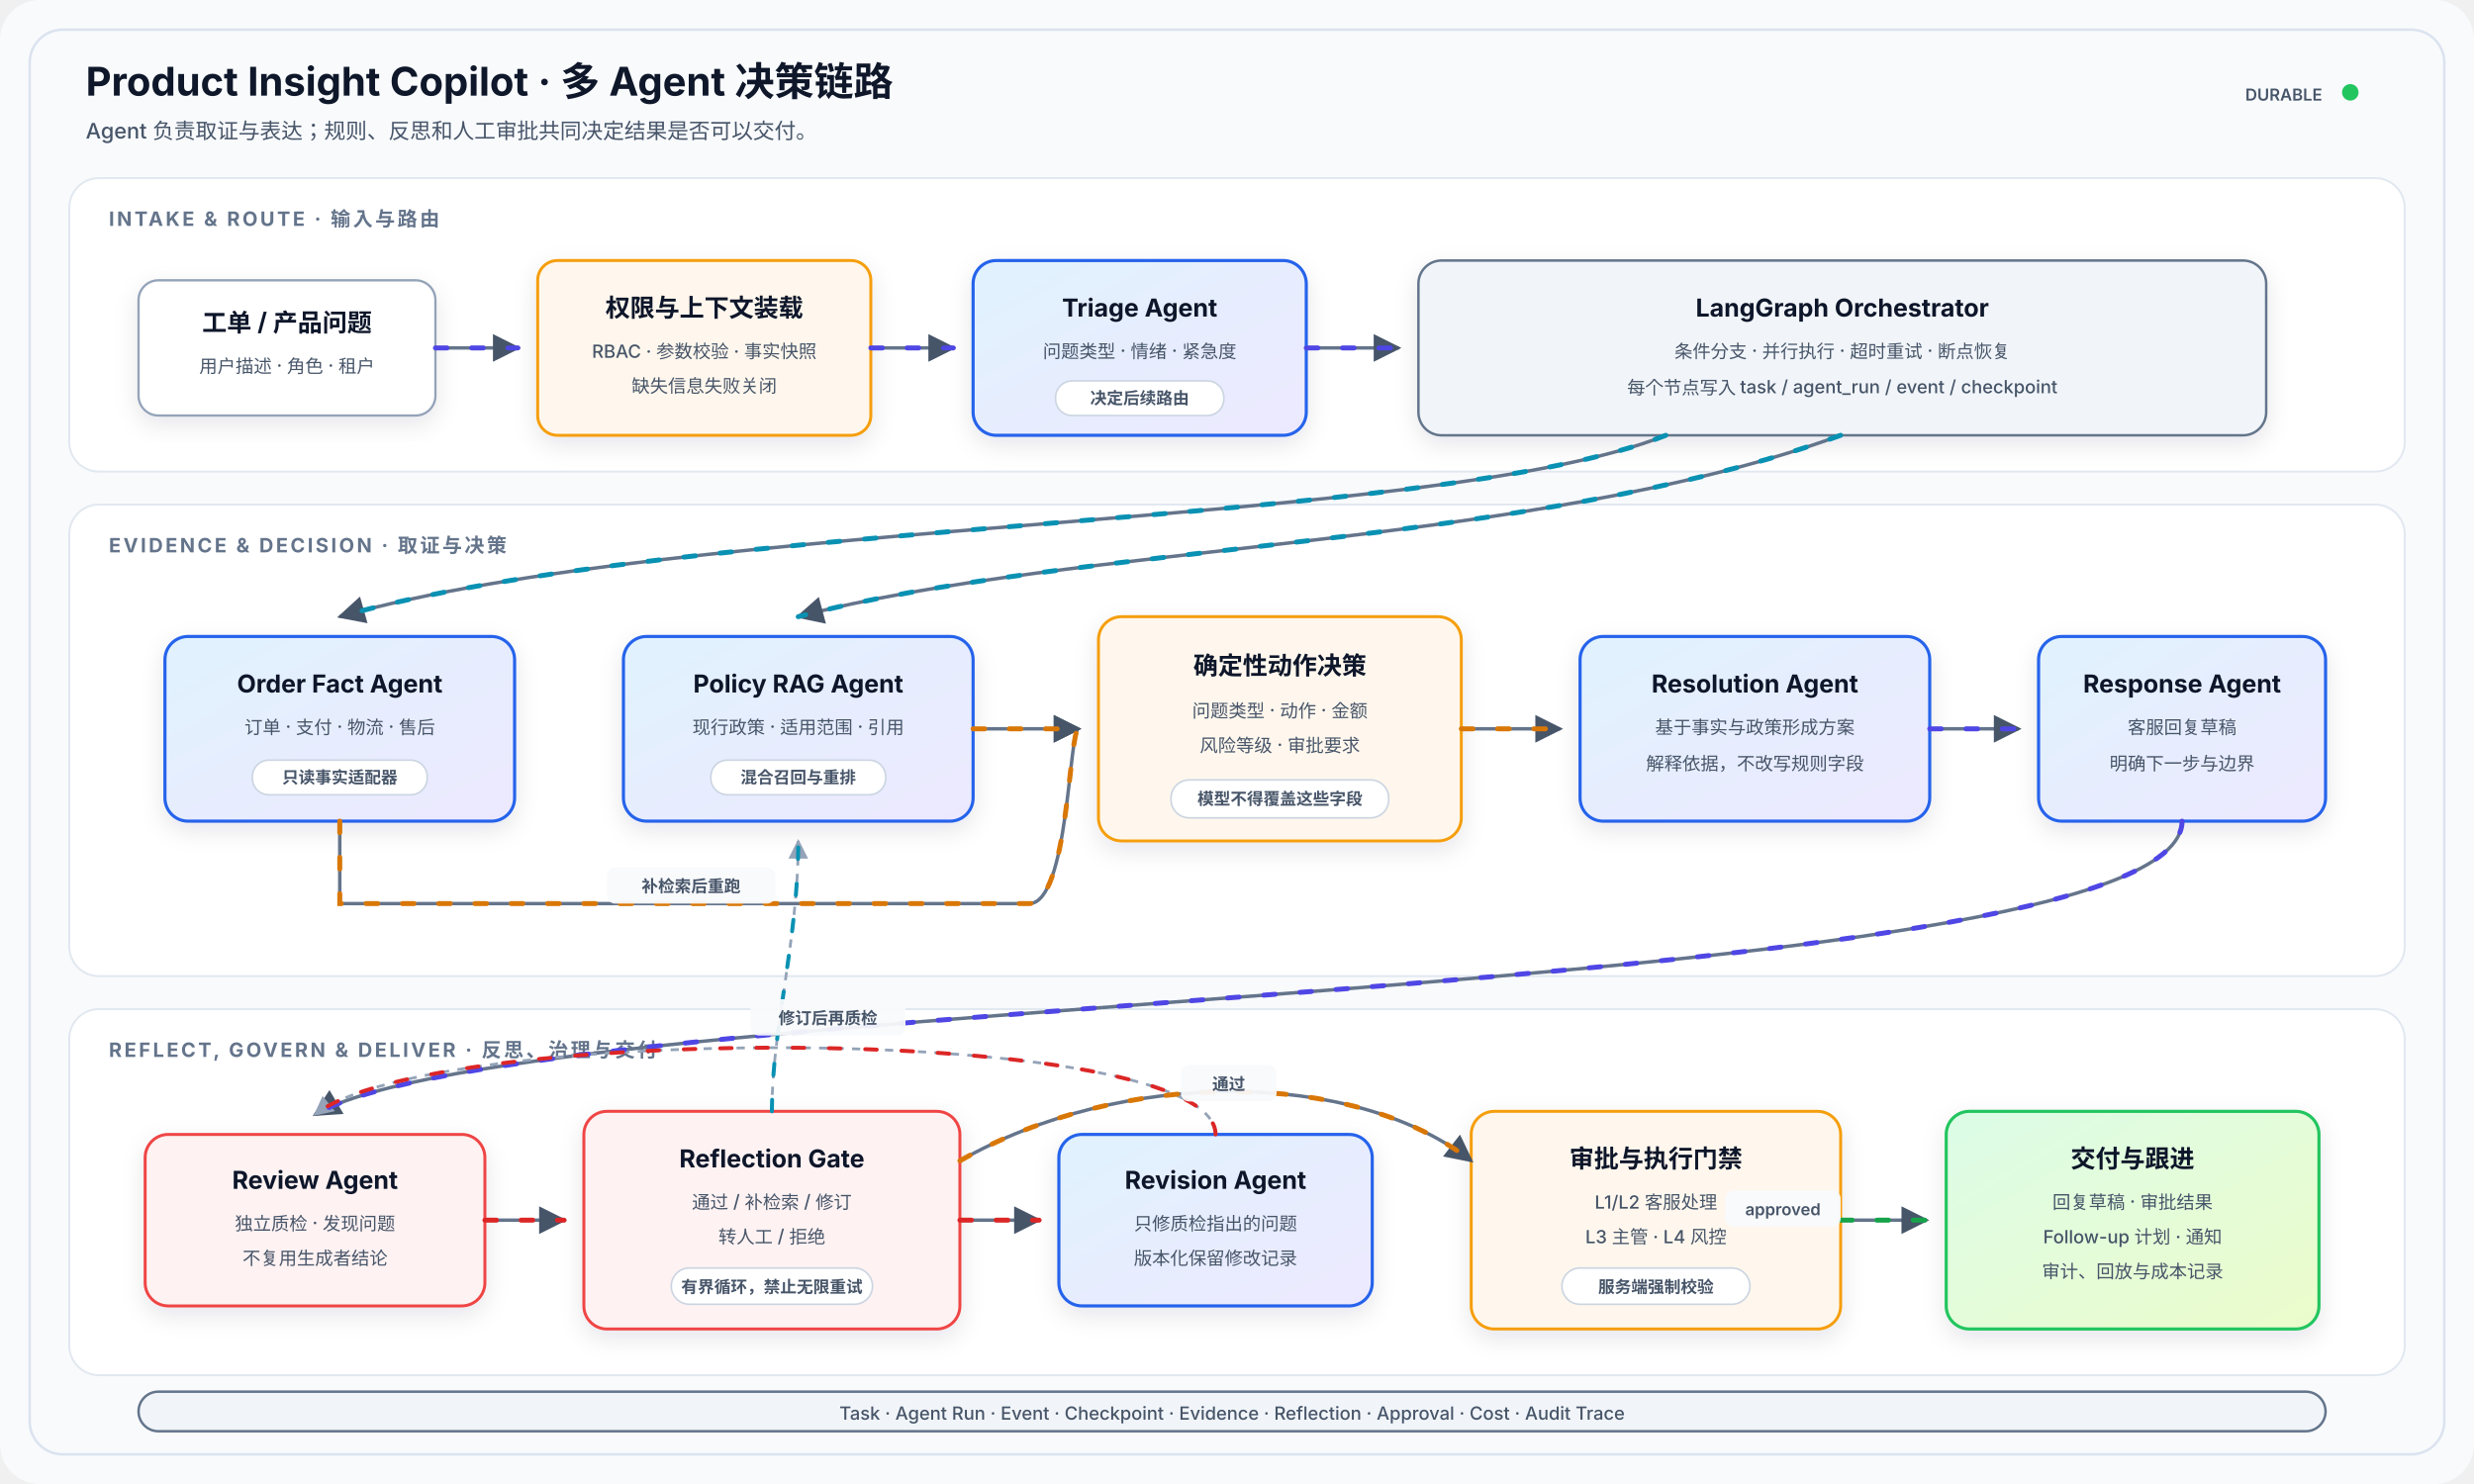
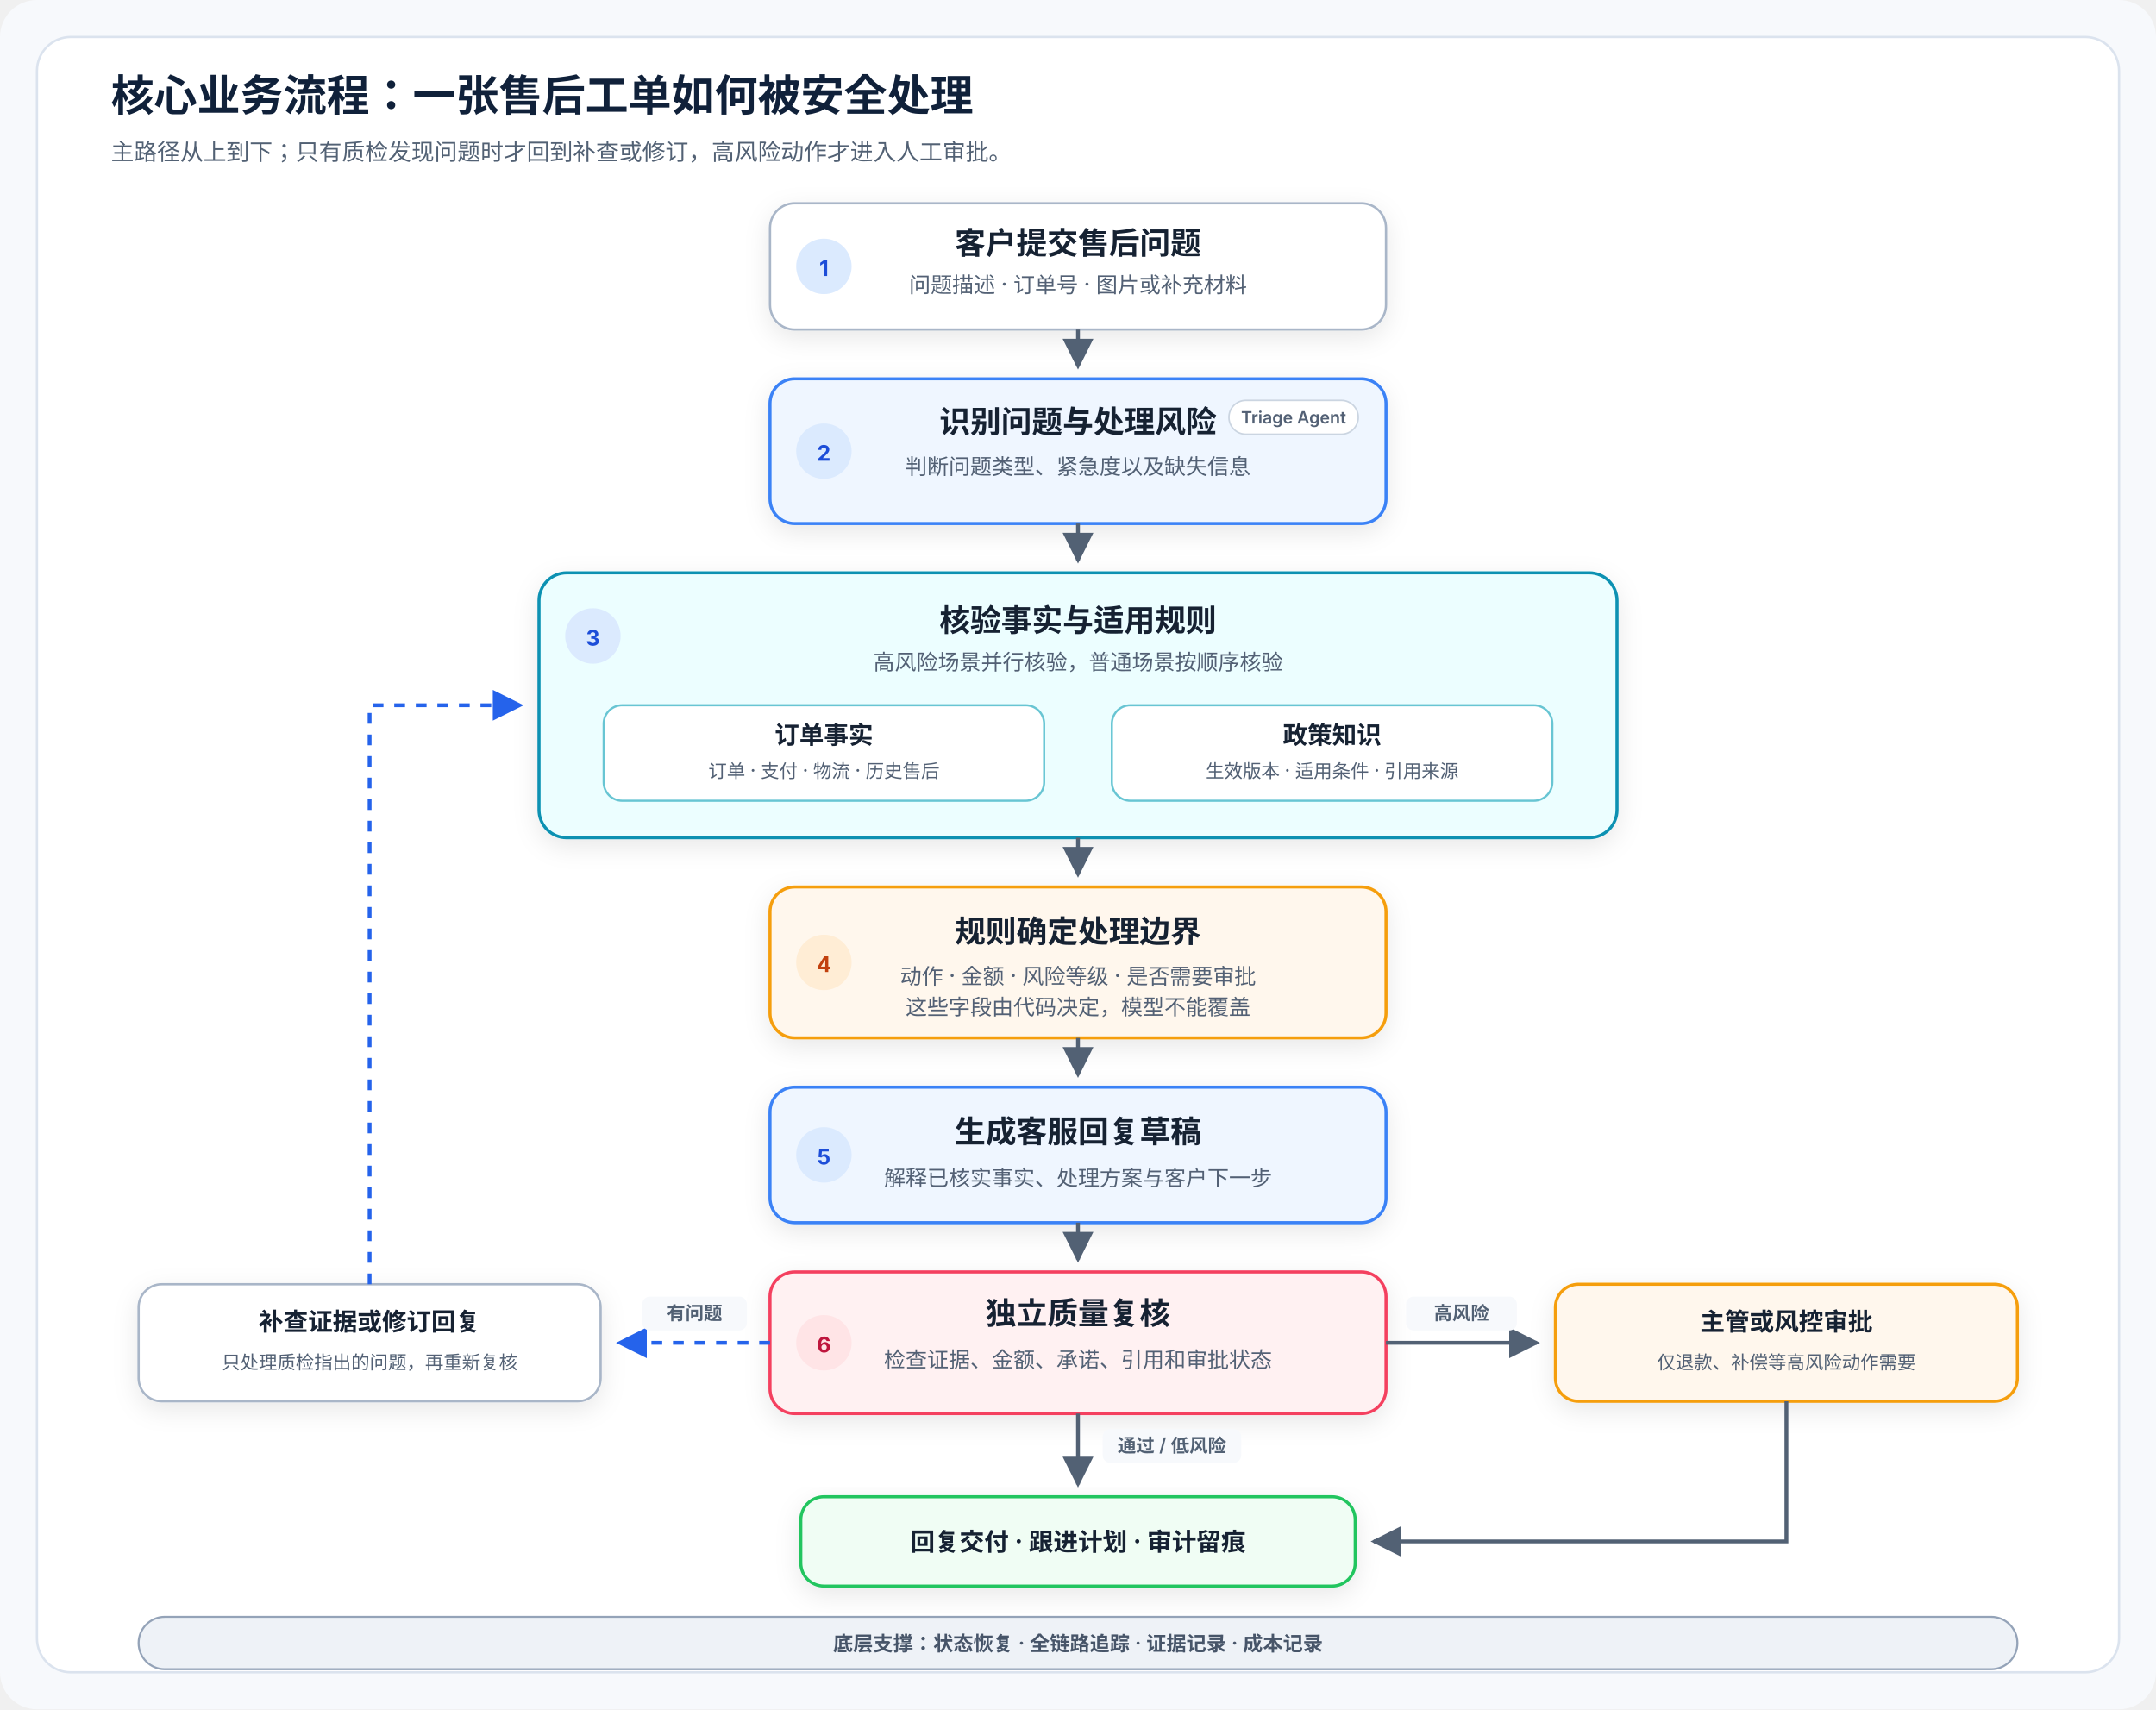
- <svg xmlns="http://www.w3.org/2000/svg" viewBox="0 0 1500 900" role="img" aria-labelledby="title desc">
+ <svg xmlns="http://www.w3.org/2000/svg" viewBox="0 0 1400 1110" role="img" aria-labelledby="title desc">
  <defs>
-     <filter id="shadow" x="-20%" y="-20%" width="140%" height="140%">
-       <feDropShadow dx="0" dy="5" stdDeviation="7" flood-color="#0f172a" flood-opacity=".10" />
+     <filter id="shadow" x="-20%" y="-20%" width="140%" height="150%">
+       <feDropShadow dx="0" dy="5" stdDeviation="8" flood-color="#0f172a" flood-opacity=".09" />
    </filter>
-     <linearGradient id="agentFill" x1="0" y1="0" x2="1" y2="1">
-       <stop offset="0" stop-color="#e0f2fe" />
-       <stop offset="1" stop-color="#ede9fe" />
-     </linearGradient>
-     <linearGradient id="outputFill" x1="0" y1="0" x2="1" y2="1">
-       <stop offset="0" stop-color="#dcfce7" />
-       <stop offset="1" stop-color="#ecfccb" />
-     </linearGradient>
    <marker id="arrow" viewBox="0 0 10 10" refX="9" refY="5" markerWidth="8" markerHeight="8" orient="auto-start-reverse">
-       <path d="M0 0 L10 5 L0 10 z" class="arrow-head" />
+       <path d="M0 0 L10 5 L0 10 z" fill="#526174" />
    </marker>
-     <marker id="arrowMuted" viewBox="0 0 10 10" refX="9" refY="5" markerWidth="7" markerHeight="7" orient="auto-start-reverse">
-       <path d="M0 0 L10 5 L0 10 z" class="arrow-muted" />
+     <marker id="arrowBlue" viewBox="0 0 10 10" refX="9" refY="5" markerWidth="8" markerHeight="8" orient="auto-start-reverse">
+       <path d="M0 0 L10 5 L0 10 z" fill="#2563eb" />
    </marker>
  </defs>
  <style>
-     .canvas { fill: #f8fafc; }
-     .frame { fill: none; stroke: #dbe3ef; stroke-width: 1.5; }
-     .lane { fill: #fff; stroke: #e2e8f0; stroke-width: 1.2; }
-     .lane-title { fill: #64748b; font: 700 12px Inter, "Segoe UI", "Microsoft YaHei", sans-serif; letter-spacing: 1.5px; }
-     .node { fill: #fff; stroke: #94a3b8; stroke-width: 1.4; }
-     .node-agent { fill: url(#agentFill); stroke: #2563eb; stroke-width: 1.9; }
-     .node-rule { fill: #fff7ed; stroke: #f59e0b; stroke-width: 1.8; }
-     .node-review { fill: #fef2f2; stroke: #ef4444; stroke-width: 1.8; }
-     .node-output { fill: url(#outputFill); stroke: #22c55e; stroke-width: 1.9; }
-     .node-durable { fill: #f1f5f9; stroke: #64748b; stroke-width: 1.5; }
-     .node-title { fill: #0f172a; font: 700 15px Inter, "Segoe UI", "Microsoft YaHei", sans-serif; text-anchor: middle; }
-     .node-sub { fill: #475569; font: 500 11px Inter, "Segoe UI", "Microsoft YaHei", sans-serif; text-anchor: middle; }
-     .badge { fill: #fff; stroke: #cbd5e1; stroke-width: 1; }
-     .badge-text { fill: #475569; font: 600 10px Inter, "Segoe UI", "Microsoft YaHei", sans-serif; text-anchor: middle; }
-     .edge { fill: none; stroke: #64748b; stroke-width: 2.1; marker-end: url(#arrow); }
-     .edge-muted { fill: none; stroke: #94a3b8; stroke-width: 1.7; stroke-dasharray: 5 5; marker-end: url(#arrowMuted); }
-     .flow { fill: none; stroke: #4f46e5; stroke-width: 3; stroke-linecap: round; stroke-dasharray: 7 15; animation: flow 1.35s linear infinite; pointer-events: none; }
-     .flow-cyan { stroke: #0891b2; }
-     .flow-green { stroke: #16a34a; }
-     .flow-amber { stroke: #d97706; }
-     .flow-red { stroke: #dc2626; }
-     .arrow-head { fill: #475569; }
-     .arrow-muted { fill: #94a3b8; }
-     .label-bg { fill: #f8fafc; fill-opacity: .94; }
-     .edge-label { fill: #475569; font: 600 10px Inter, "Segoe UI", "Microsoft YaHei", sans-serif; text-anchor: middle; }
-     .status-dot { fill: #22c55e; animation: pulse 1.8s ease-in-out infinite; transform-box: fill-box; transform-origin: center; }
-     @keyframes flow { to { stroke-dashoffset: -44; } }
-     @keyframes pulse { 0%,100% { opacity:.45; transform:scale(.8); } 50% { opacity:1; transform:scale(1.25); } }
-     @media (prefers-color-scheme: dark) {
-       .canvas { fill: #0b1220; }
-       .frame { stroke: #263449; }
-       .lane { fill: #101827; stroke: #263449; }
-       .lane-title { fill: #94a3b8; }
-       .node { fill: #111c2d; stroke: #64748b; }
-       .node-agent { fill: #172554; stroke: #60a5fa; }
-       .node-rule { fill: #3b260c; stroke: #f59e0b; }
-       .node-review { fill: #3f1d25; stroke: #fb7185; }
-       .node-output { fill: #12351f; stroke: #4ade80; }
-       .node-durable { fill: #172033; stroke: #64748b; }
-       .node-title { fill: #f8fafc; }
-       .node-sub, .badge-text, .edge-label { fill: #cbd5e1; }
-       .badge, .label-bg { fill: #0f172a; stroke: #334155; }
-       .edge { stroke: #94a3b8; }
-       .arrow-head { fill: #94a3b8; }
-     }
-     @media (prefers-reduced-motion: reduce) {
-       .flow, .status-dot { animation: none; }
-     }
+     .canvas{fill:#f7f9fc}.frame{fill:#fff;stroke:#dbe3ee;stroke-width:1.5}.title{fill:#10213a;font:700 28px Inter,"Segoe UI","Microsoft YaHei",sans-serif}.subtitle{fill:#526174;font:500 15px Inter,"Segoe UI","Microsoft YaHei",sans-serif}.stage{fill:#fff;stroke:#a9b6c8;stroke-width:1.5}.agent{fill:#eff6ff;stroke:#3b82f6;stroke-width:2}.evidence{fill:#ecfeff;stroke:#0891b2;stroke-width:2}.rule{fill:#fff7ed;stroke:#f59e0b;stroke-width:2}.review{fill:#fff1f2;stroke:#f43f5e;stroke-width:2}.output{fill:#f0fdf4;stroke:#22c55e;stroke-width:2}.node-title{fill:#142033;font:700 20px Inter,"Segoe UI","Microsoft YaHei",sans-serif;text-anchor:middle}.node-sub{fill:#526174;font:500 14px Inter,"Segoe UI","Microsoft YaHei",sans-serif;text-anchor:middle}.mini-title{fill:#142033;font:700 16px Inter,"Segoe UI","Microsoft YaHei",sans-serif;text-anchor:middle}.mini-sub{fill:#526174;font:500 12px Inter,"Segoe UI","Microsoft YaHei",sans-serif;text-anchor:middle}.number{fill:#1d4ed8;font:700 14px Inter,"Segoe UI",sans-serif;text-anchor:middle;dominant-baseline:middle}.number-bg{fill:#dbeafe}.tag{fill:#fff;stroke:#cbd5e1;stroke-width:1}.tag-text{fill:#526174;font:600 11px Inter,"Segoe UI","Microsoft YaHei",sans-serif;text-anchor:middle}.edge{fill:none;stroke:#526174;stroke-width:2.5;marker-end:url(#arrow)}.loop{fill:none;stroke:#2563eb;stroke-width:2.5;stroke-dasharray:7 7;marker-end:url(#arrowBlue)}.edge-label{fill:#526174;font:600 12px Inter,"Segoe UI","Microsoft YaHei",sans-serif;text-anchor:middle}.label-bg{fill:#f7f9fc}.foundation{fill:#eef2f7;stroke:#94a3b8;stroke-width:1.3}.foundation-text{fill:#475569;font:600 13px Inter,"Segoe UI","Microsoft YaHei",sans-serif;text-anchor:middle}
  </style>
-   <rect class="canvas" width="1500" height="900" rx="24" />
-   <rect class="frame" x="18" y="18" width="1464" height="864" rx="20" />
-   <text x="52" y="58" class="node-title" style="font-size:24px;text-anchor:start">Product Insight Copilot · 多 Agent 决策链路</text>
-   <text x="52" y="84" class="node-sub" style="font-size:13px;text-anchor:start">Agent 负责取证与表达；规则、反思和人工审批共同决定结果是否可以交付。</text>
-   <circle cx="1425" cy="56" r="5" class="status-dot" />
-   <text x="1408" y="61" class="badge-text" style="text-anchor:end">DURABLE</text>
-   <rect class="lane" x="42" y="108" width="1416" height="178" rx="18" />
-   <rect class="lane" x="42" y="306" width="1416" height="286" rx="18" />
-   <rect class="lane" x="42" y="612" width="1416" height="222" rx="18" />
-   <text x="66" y="137" class="lane-title">INTAKE &amp; ROUTE · 输入与路由</text>
-   <text x="66" y="335" class="lane-title">EVIDENCE &amp; DECISION · 取证与决策</text>
-   <text x="66" y="641" class="lane-title">REFLECT, GOVERN &amp; DELIVER · 反思、治理与交付</text>
+   <rect class="canvas" width="1400" height="1110" rx="24" />
+   <rect class="frame" x="24" y="24" width="1352" height="1062" rx="22" />
+   <text class="title" x="72" y="72">核心业务流程：一张售后工单如何被安全处理</text>
+   <text class="subtitle" x="72" y="104">主路径从上到下；只有质检发现问题时才回到补查或修订，高风险动作才进入人工审批。</text>
  <g filter="url(#shadow)">
-     <rect class="node" x="84" y="170" width="180" height="82" rx="12" />
-     <text class="node-title" x="174" y="201">工单 / 产品问题</text>
-     <text class="node-sub" x="174" y="226">用户描述 · 角色 · 租户</text>
+     <rect class="stage" x="500" y="132" width="400" height="82" rx="16" />
+     <circle class="number-bg" cx="535" cy="173" r="18" />
+     <text class="number" x="535" y="174">1</text>
+     <text class="node-title" x="700" y="165">客户提交售后问题</text>
+     <text class="node-sub" x="700" y="190">问题描述 · 订单号 · 图片或补充材料</text>
+   </g>
+   <path class="edge" d="M700 214 V238" />
+   <g filter="url(#shadow)">
+     <rect class="agent" x="500" y="246" width="400" height="94" rx="16" />
+     <circle class="number-bg" cx="535" cy="293" r="18" />
+     <text class="number" x="535" y="294">2</text>
+     <text class="node-title" x="700" y="281">识别问题与处理风险</text>
+     <text class="node-sub" x="700" y="308">判断问题类型、紧急度以及缺失信息</text>
+     <rect class="tag" x="798" y="260" width="84" height="22" rx="11" />
+     <text class="tag-text" x="840" y="275">Triage Agent</text>
+   </g>
+   <path class="edge" d="M700 340 V364" />
+   <g filter="url(#shadow)">
+     <rect class="evidence" x="350" y="372" width="700" height="172" rx="18" />
+     <circle class="number-bg" cx="385" cy="413" r="18" />
+     <text class="number" x="385" y="414">3</text>
+     <text class="node-title" x="700" y="410">核验事实与适用规则</text>
+     <text class="node-sub" x="700" y="435">高风险场景并行核验，普通场景按顺序核验</text>
+     <rect x="392" y="458" width="286" height="62" rx="12" fill="#fff" stroke="#67c5d3" stroke-width="1.4" />
+     <text class="mini-title" x="535" y="483">订单事实</text>
+     <text class="mini-sub" x="535" y="505">订单 · 支付 · 物流 · 历史售后</text>
+     <rect x="722" y="458" width="286" height="62" rx="12" fill="#fff" stroke="#67c5d3" stroke-width="1.4" />
+     <text class="mini-title" x="865" y="483">政策知识</text>
+     <text class="mini-sub" x="865" y="505">生效版本 · 适用条件 · 引用来源</text>
+   </g>
+   <path class="edge" d="M700 544 V568" />
+   <g filter="url(#shadow)">
+     <rect class="rule" x="500" y="576" width="400" height="98" rx="16" />
+     <circle cx="535" cy="625" r="18" fill="#ffedd5" />
+     <text x="535" y="626" class="number" style="fill:#c2410c">4</text>
+     <text class="node-title" x="700" y="612">规则确定处理边界</text>
+     <text class="node-sub" x="700" y="639">动作 · 金额 · 风险等级 · 是否需要审批</text>
+     <text class="node-sub" x="700" y="659">这些字段由代码决定，模型不能覆盖</text>
+   </g>
+   <path class="edge" d="M700 674 V698" />
+   <g filter="url(#shadow)">
+     <rect class="agent" x="500" y="706" width="400" height="88" rx="16" />
+     <circle class="number-bg" cx="535" cy="750" r="18" />
+     <text class="number" x="535" y="751">5</text>
+     <text class="node-title" x="700" y="742">生成客服回复草稿</text>
+     <text class="node-sub" x="700" y="770">解释已核实事实、处理方案与客户下一步</text>
+   </g>
+   <path class="edge" d="M700 794 V818" />
+   <g filter="url(#shadow)">
+     <rect class="review" x="500" y="826" width="400" height="92" rx="16" />
+     <circle cx="535" cy="872" r="18" fill="#ffe4e6" />
+     <text x="535" y="873" class="number" style="fill:#be123c">6</text>
+     <text class="node-title" x="700" y="860">独立质量复核</text>
+     <text class="node-sub" x="700" y="888">检查证据、金额、承诺、引用和审批状态</text>
  </g>
  <g filter="url(#shadow)">
-     <rect class="node-rule" x="326" y="158" width="202" height="106" rx="12" />
-     <text class="node-title" x="427" y="192">权限与上下文装载</text>
-     <text class="node-sub" x="427" y="217">RBAC · 参数校验 · 事实快照</text>
-     <text class="node-sub" x="427" y="238">缺失信息失败关闭</text>
+     <rect class="stage" x="90" y="834" width="300" height="76" rx="15" />
+     <text class="mini-title" x="240" y="864">补查证据或修订回复</text>
+     <text class="mini-sub" x="240" y="889">只处理质检指出的问题，再重新复核</text>
  </g>
+   <path class="loop" d="M500 872 H402" />
+   <rect class="label-bg" x="417" y="842" width="68" height="22" rx="5" />
+   <text class="edge-label" x="451" y="857">有问题</text>
+   <path class="loop" d="M240 834 V458 H338" />
  <g filter="url(#shadow)">
-     <rect class="node-agent" x="590" y="158" width="202" height="106" rx="14" />
-     <text class="node-title" x="691" y="192">Triage Agent</text>
-     <text class="node-sub" x="691" y="217">问题类型 · 情绪 · 紧急度</text>
-     <rect class="badge" x="640" y="231" width="102" height="21" rx="10" />
-     <text class="badge-text" x="691" y="245">决定后续路由</text>
+     <rect class="rule" x="1010" y="834" width="300" height="76" rx="15" />
+     <text class="mini-title" x="1160" y="864">主管或风控审批</text>
+     <text class="mini-sub" x="1160" y="889">仅退款、补偿等高风险动作需要</text>
  </g>
+   <path class="edge" d="M900 872 H998" />
+   <rect class="label-bg" x="913" y="842" width="72" height="22" rx="5" />
+   <text class="edge-label" x="949" y="857">高风险</text>
  <g filter="url(#shadow)">
-     <rect class="node-durable" x="860" y="158" width="514" height="106" rx="14" />
-     <text class="node-title" x="1117" y="192">LangGraph Orchestrator</text>
-     <text class="node-sub" x="1117" y="217">条件分支 · 并行执行 · 超时重试 · 断点恢复</text>
-     <text class="node-sub" x="1117" y="239">每个节点写入 task / agent_run / event / checkpoint</text>
+     <rect class="output" x="520" y="972" width="360" height="58" rx="15" />
+     <text class="mini-title" x="700" y="1007">回复交付 · 跟进计划 · 审计留痕</text>
  </g>
-   <g filter="url(#shadow)">
-     <rect class="node-agent" x="100" y="386" width="212" height="112" rx="14" />
-     <text class="node-title" x="206" y="420">Order Fact Agent</text>
-     <text class="node-sub" x="206" y="445">订单 · 支付 · 物流 · 售后</text>
-     <rect class="badge" x="153" y="461" width="106" height="21" rx="10" />
-     <text class="badge-text" x="206" y="475">只读事实适配器</text>
-   </g>
-   <g filter="url(#shadow)">
-     <rect class="node-agent" x="378" y="386" width="212" height="112" rx="14" />
-     <text class="node-title" x="484" y="420">Policy RAG Agent</text>
-     <text class="node-sub" x="484" y="445">现行政策 · 适用范围 · 引用</text>
-     <rect class="badge" x="431" y="461" width="106" height="21" rx="10" />
-     <text class="badge-text" x="484" y="475">混合召回与重排</text>
-   </g>
-   <g filter="url(#shadow)">
-     <rect class="node-rule" x="666" y="374" width="220" height="136" rx="14" />
-     <text class="node-title" x="776" y="409">确定性动作决策</text>
-     <text class="node-sub" x="776" y="435">问题类型 · 动作 · 金额</text>
-     <text class="node-sub" x="776" y="456">风险等级 · 审批要求</text>
-     <rect class="badge" x="710" y="473" width="132" height="23" rx="11" />
-     <text class="badge-text" x="776" y="488">模型不得覆盖这些字段</text>
-   </g>
-   <g filter="url(#shadow)">
-     <rect class="node-agent" x="958" y="386" width="212" height="112" rx="14" />
-     <text class="node-title" x="1064" y="420">Resolution Agent</text>
-     <text class="node-sub" x="1064" y="445">基于事实与政策形成方案</text>
-     <text class="node-sub" x="1064" y="467">解释依据，不改写规则字段</text>
-   </g>
-   <g filter="url(#shadow)">
-     <rect class="node-agent" x="1236" y="386" width="174" height="112" rx="14" />
-     <text class="node-title" x="1323" y="420">Response Agent</text>
-     <text class="node-sub" x="1323" y="445">客服回复草稿</text>
-     <text class="node-sub" x="1323" y="467">明确下一步与边界</text>
-   </g>
-   <g filter="url(#shadow)">
-     <rect class="node-review" x="88" y="688" width="206" height="104" rx="14" />
-     <text class="node-title" x="191" y="721">Review Agent</text>
-     <text class="node-sub" x="191" y="746">独立质检 · 发现问题</text>
-     <text class="node-sub" x="191" y="767">不复用生成者结论</text>
-   </g>
-   <g filter="url(#shadow)">
-     <rect class="node-review" x="354" y="674" width="228" height="132" rx="14" />
-     <text class="node-title" x="468" y="708">Reflection Gate</text>
-     <text class="node-sub" x="468" y="733">通过 / 补检索 / 修订</text>
-     <text class="node-sub" x="468" y="754">转人工 / 拒绝</text>
-     <rect class="badge" x="407" y="769" width="122" height="22" rx="11" />
-     <text class="badge-text" x="468" y="784">有界循环，禁止无限重试</text>
-   </g>
-   <g filter="url(#shadow)">
-     <rect class="node-agent" x="642" y="688" width="190" height="104" rx="14" />
-     <text class="node-title" x="737" y="721">Revision Agent</text>
-     <text class="node-sub" x="737" y="746">只修质检指出的问题</text>
-     <text class="node-sub" x="737" y="767">版本化保留修改记录</text>
-   </g>
-   <g filter="url(#shadow)">
-     <rect class="node-rule" x="892" y="674" width="224" height="132" rx="14" />
-     <text class="node-title" x="1004" y="708">审批与执行门禁</text>
-     <text class="node-sub" x="1004" y="733">L1/L2 客服处理</text>
-     <text class="node-sub" x="1004" y="754">L3 主管 · L4 风控</text>
-     <rect class="badge" x="947" y="769" width="114" height="22" rx="11" />
-     <text class="badge-text" x="1004" y="784">服务端强制校验</text>
-   </g>
-   <g filter="url(#shadow)">
-     <rect class="node-output" x="1180" y="674" width="226" height="132" rx="14" />
-     <text class="node-title" x="1293" y="708">交付与跟进</text>
-     <text class="node-sub" x="1293" y="733">回复草稿 · 审批结果</text>
-     <text class="node-sub" x="1293" y="754">Follow-up 计划 · 通知</text>
-     <text class="node-sub" x="1293" y="775">审计、回放与成本记录</text>
-   </g>
-   <path class="edge" d="M264 211 H314" />
-   <path class="edge" d="M528 211 H578" />
-   <path class="edge" d="M792 211 H848" />
-   <path class="edge" d="M1010 264 C870 320 418 314 206 374" />
-   <path class="edge" d="M1116 264 C930 332 650 330 484 374" />
-   <path class="edge" d="M206 498 V548 H624 C648 548 648 442 654 442" />
-   <path class="edge" d="M590 442 H654" />
-   <path class="edge" d="M886 442 H946" />
-   <path class="edge" d="M1170 442 H1224" />
-   <path class="edge" d="M1323 498 C1323 610 320 600 191 676" />
-   <path class="edge" d="M294 740 H342" />
-   <path class="edge" d="M582 740 H630" />
-   <path class="edge" d="M582 704 C680 648 820 648 892 704" />
-   <path class="edge" d="M1116 740 H1168" />
-   <path class="edge-muted" d="M468 674 C468 624 484 570 484 510" />
-   <path class="edge-muted" d="M737 688 C737 620 260 620 191 676" />
-   <path class="flow" d="M264 211 H314 M528 211 H578 M792 211 H848" />
-   <path class="flow flow-cyan" d="M1010 264 C870 320 418 314 206 374" />
-   <path class="flow flow-cyan" d="M1116 264 C930 332 650 330 484 374" style="animation-delay:-.45s" />
-   <path class="flow flow-amber" d="M206 498 V548 H624 C648 548 648 442 654 442 M590 442 H654 M886 442 H946" />
-   <path class="flow" d="M1170 442 H1224 M1323 498 C1323 610 320 600 191 676" />
-   <path class="flow flow-red" d="M294 740 H342 M582 740 H630" />
-   <path class="flow flow-amber" d="M582 704 C680 648 820 648 892 704" />
-   <path class="flow flow-green" d="M1116 740 H1168" />
-   <path class="flow flow-cyan" d="M468 674 C468 624 484 570 484 510" style="stroke-width:2.4" />
-   <path class="flow flow-red" d="M737 688 C737 620 260 620 191 676" style="stroke-width:2.4;animation-delay:-.6s" />
-   <g>
-     <rect class="label-bg" x="368" y="526" width="102" height="22" rx="5" />
-     <text class="edge-label" x="419" y="541">补检索后重跑</text>
-     <rect class="label-bg" x="455" y="606" width="94" height="22" rx="5" />
-     <text class="edge-label" x="502" y="621">修订后再质检</text>
-     <rect class="label-bg" x="716" y="646" width="58" height="22" rx="5" />
-     <text class="edge-label" x="745" y="661">通过</text>
-     <rect class="label-bg" x="1046" y="722" width="70" height="22" rx="5" />
-     <text class="edge-label" x="1081" y="737">approved</text>
-   </g>
-   <rect class="node-durable" x="84" y="844" width="1326" height="24" rx="12" />
-   <text class="node-sub" x="747" y="861">Task · Agent Run · Event · Checkpoint · Evidence · Reflection · Approval · Cost · Audit Trace</text>
+   <path class="edge" d="M700 918 V964" />
+   <path class="edge" d="M1160 910 V1001 H892" />
+   <rect class="label-bg" x="716" y="928" width="90" height="22" rx="5" />
+   <text class="edge-label" x="761" y="943">通过 / 低风险</text>
+   <rect class="foundation" x="90" y="1050" width="1220" height="34" rx="17" />
+   <text class="foundation-text" x="700" y="1072">底层支撑：状态恢复 · 全链路追踪 · 证据记录 · 成本记录</text>
</svg>
